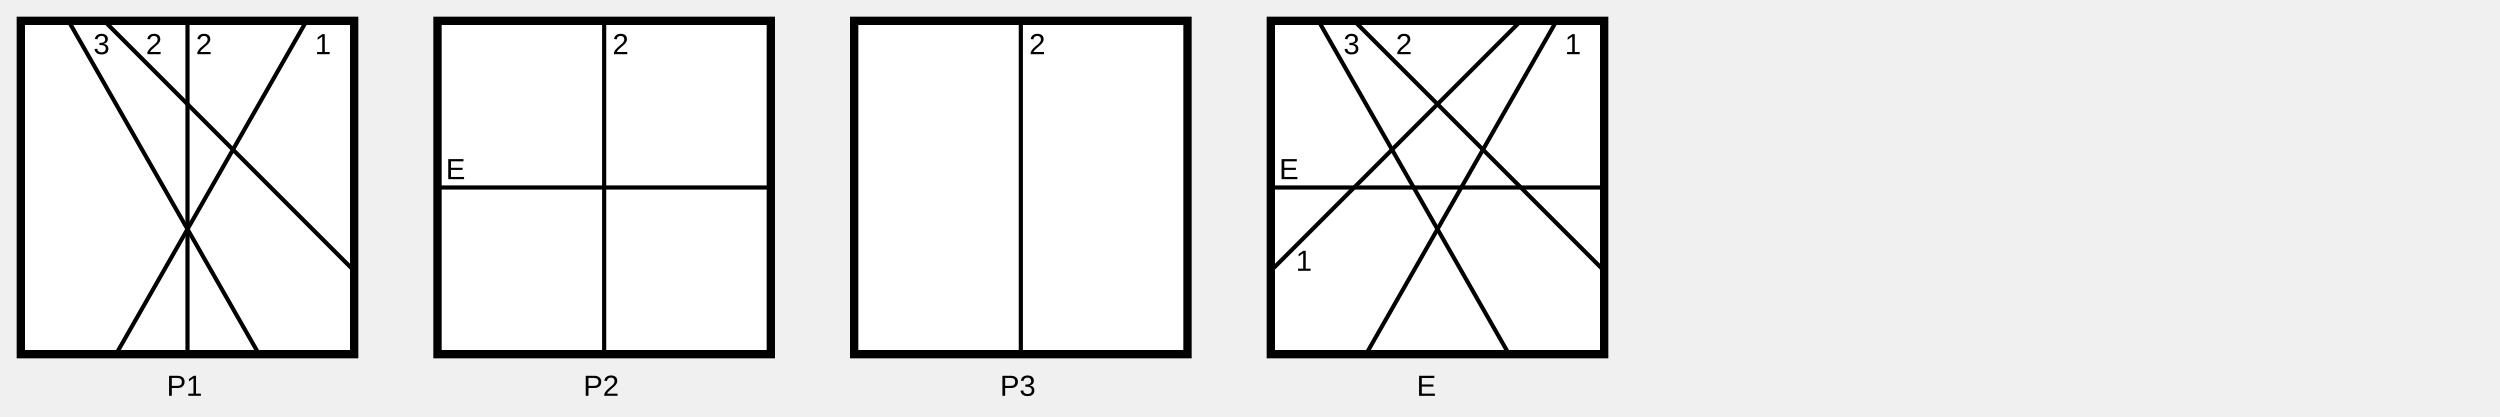
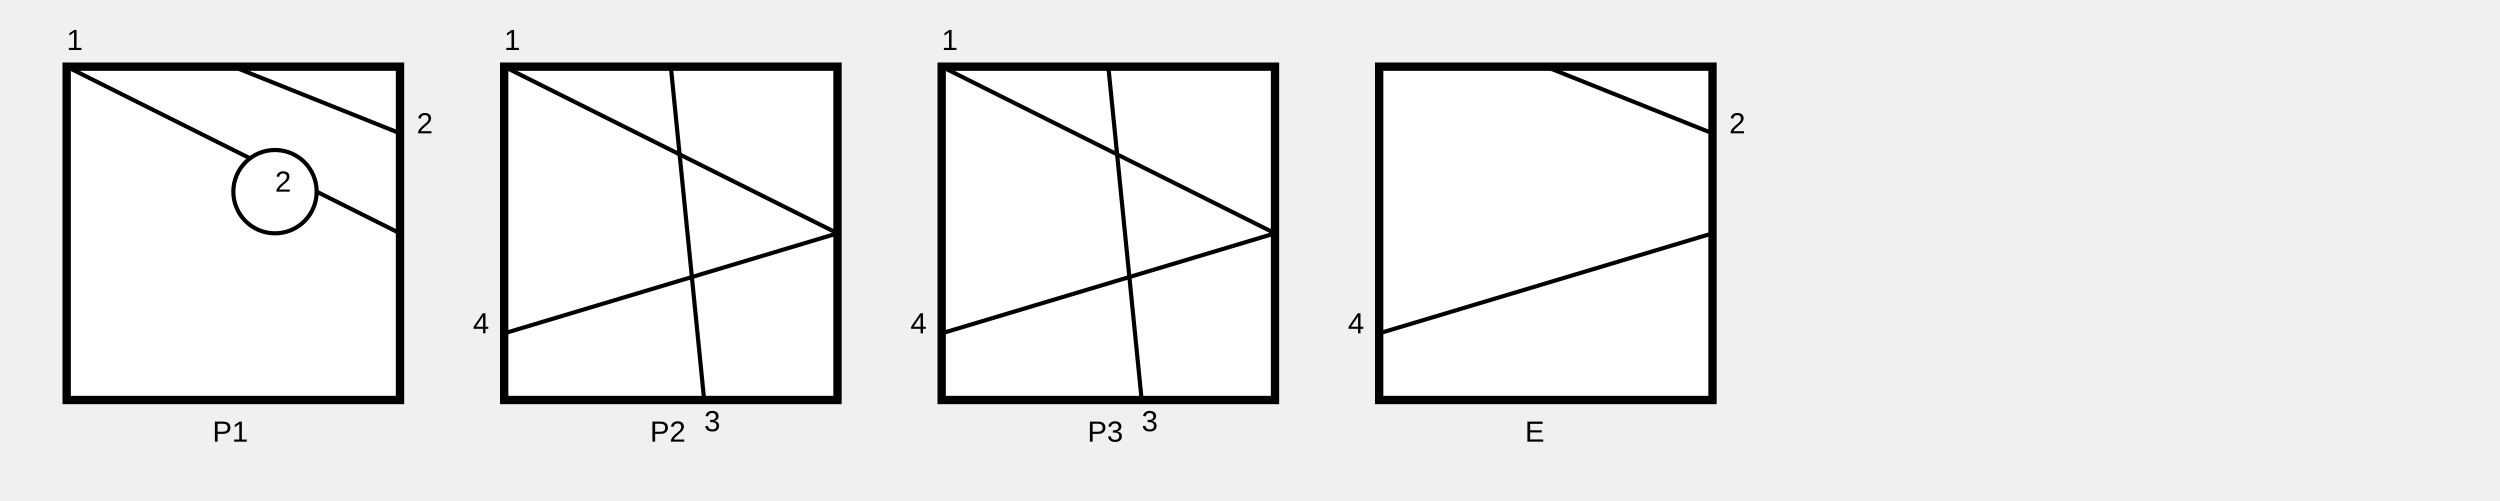
- <svg xmlns="http://www.w3.org/2000/svg" baseProfile="full" height="100" version="1.1" width="600">
+ <svg xmlns="http://www.w3.org/2000/svg" baseProfile="full" height="120" version="1.1" width="600">
  <defs />
-   <rect fill="white" height="80" stroke="black" stroke-width="2" width="80" x="5" y="5" />
-   <text style="font-size:7px; font-family:Arial" x="40.0" y="95">P1</text>
-   <rect fill="white" height="80" stroke="black" stroke-width="2" width="80" x="105" y="5" />
-   <text style="font-size:7px; font-family:Arial" x="140.0" y="95">P2</text>
-   <rect fill="white" height="80" stroke="black" stroke-width="2" width="80" x="205" y="5" />
-   <text style="font-size:7px; font-family:Arial" x="240.0" y="95">P3</text>
-   <line stroke="black" stroke-width="1" x1="45.0" x2="45.0" y1="5" y2="85" />
-   <text style="font-size:7px; font-family:Arial" x="47.0" y="13">2</text>
-   <line stroke="black" stroke-width="1" x1="145.0" x2="145.0" y1="5" y2="85" />
-   <text style="font-size:7px; font-family:Arial" x="147.0" y="13">2</text>
-   <line stroke="black" stroke-width="1" x1="245.0" x2="245.0" y1="5" y2="85" />
-   <text style="font-size:7px; font-family:Arial" x="247.0" y="13">2</text>
-   <rect fill="white" height="80" stroke="black" stroke-width="2" width="80" x="305" y="5" />
-   <text style="font-size:7px; font-family:Arial" x="340.0" y="95">E</text>
-   <line stroke="black" stroke-width="1" x1="105" x2="185" y1="45.0" y2="45.0" />
-   <text style="font-size:7px; font-family:Arial" x="107" y="43.0">E</text>
-   <line stroke="black" stroke-width="1" x1="305" x2="385" y1="45.0" y2="45.0" />
-   <text style="font-size:7px; font-family:Arial" x="307" y="43.0">E</text>
-   <line stroke="black" stroke-width="1" x1="25.0" x2="85" y1="5" y2="65.0" />
-   <text style="font-size:7px; font-family:Arial" x="35.0" y="13">2</text>
-   <line stroke="black" stroke-width="1" x1="325.0" x2="385" y1="5" y2="65.0" />
-   <text style="font-size:7px; font-family:Arial" x="335.0" y="13">2</text>
-   <line stroke="black" stroke-width="1" x1="16.429" x2="62.143" y1="5" y2="85" />
-   <text style="font-size:7px; font-family:Arial" x="22.429" y="13">3</text>
-   <line stroke="black" stroke-width="1" x1="316.429" x2="362.143" y1="5" y2="85" />
-   <text style="font-size:7px; font-family:Arial" x="322.429" y="13">3</text>
-   <line stroke="black" stroke-width="1" x1="73.571" x2="27.857" y1="5" y2="85" />
-   <text style="font-size:7px; font-family:Arial" x="75.571" y="13">1</text>
-   <line stroke="black" stroke-width="1" x1="373.571" x2="327.857" y1="5" y2="85" />
-   <text style="font-size:7px; font-family:Arial" x="375.571" y="13">1</text>
-   <line stroke="black" stroke-width="1" x1="305" x2="365.0" y1="65.0" y2="5" />
-   <text style="font-size:7px; font-family:Arial" x="311" y="65.0">1</text>
+   <rect fill="white" height="80" stroke="black" stroke-width="2" width="80" x="16.0" y="16.0" />
+   <text style="font-size:7px; font-family:Arial" x="51.0" y="106.0">P1</text>
+   <rect fill="white" height="80" stroke="black" stroke-width="2" width="80" x="121.0" y="16.0" />
+   <text style="font-size:7px; font-family:Arial" x="156.0" y="106.0">P2</text>
+   <rect fill="white" height="80" stroke="black" stroke-width="2" width="80" x="226.0" y="16.0" />
+   <text style="font-size:7px; font-family:Arial" x="261.0" y="106.0">P3</text>
+   <line stroke="black" stroke-width="1" x1="16.0" x2="96.0" y1="16.0" y2="56.0" />
+   <text style="font-size:7px; font-family:Arial" x="16.0" y="12.0">1</text>
+   <line stroke="black" stroke-width="1" x1="121.0" x2="201.0" y1="16.0" y2="56.0" />
+   <text style="font-size:7px; font-family:Arial" x="121.0" y="12.0">1</text>
+   <line stroke="black" stroke-width="1" x1="226.0" x2="306.0" y1="16.0" y2="56.0" />
+   <text style="font-size:7px; font-family:Arial" x="226.0" y="12.0">1</text>
+   <rect fill="white" height="80" stroke="black" stroke-width="2" width="80" x="331.0" y="16.0" />
+   <text style="font-size:7px; font-family:Arial" x="366.0" y="106.0">E</text>
+   <line stroke="black" stroke-width="1" x1="331.0" x2="411.0" y1="80.0" y2="56.0" />
+   <text style="font-size:7px; font-family:Arial" x="323.5" y="80.0">4</text>
+   <line stroke="black" stroke-width="1" x1="121.0" x2="201.0" y1="80.0" y2="56.0" />
+   <text style="font-size:7px; font-family:Arial" x="113.5" y="80.0">4</text>
+   <line stroke="black" stroke-width="1" x1="226.0" x2="306.0" y1="80.0" y2="56.0" />
+   <text style="font-size:7px; font-family:Arial" x="218.5" y="80.0">4</text>
+   <line stroke="black" stroke-width="1" x1="169.0" x2="161.0" y1="96.0" y2="16.0" />
+   <text style="font-size:7px; font-family:Arial" x="169.0" y="103.5">3</text>
+   <line stroke="black" stroke-width="1" x1="274.0" x2="266.0" y1="96.0" y2="16.0" />
+   <text style="font-size:7px; font-family:Arial" x="274.0" y="103.5">3</text>
+   <line stroke="black" stroke-width="1" x1="411.0" x2="371.0" y1="32.0" y2="16.0" />
+   <text style="font-size:7px; font-family:Arial" x="415.0" y="32.0">2</text>
+   <line stroke="black" stroke-width="1" x1="96.0" x2="56.0" y1="32.0" y2="16.0" />
+   <text style="font-size:7px; font-family:Arial" x="100.0" y="32.0">2</text>
+   <circle cx="66" cy="46" fill="white" r="10" stroke="black" stroke-width="1" />
+   <text style="font-size:7px; font-family:Arial" x="66" y="46">2</text>
</svg>
